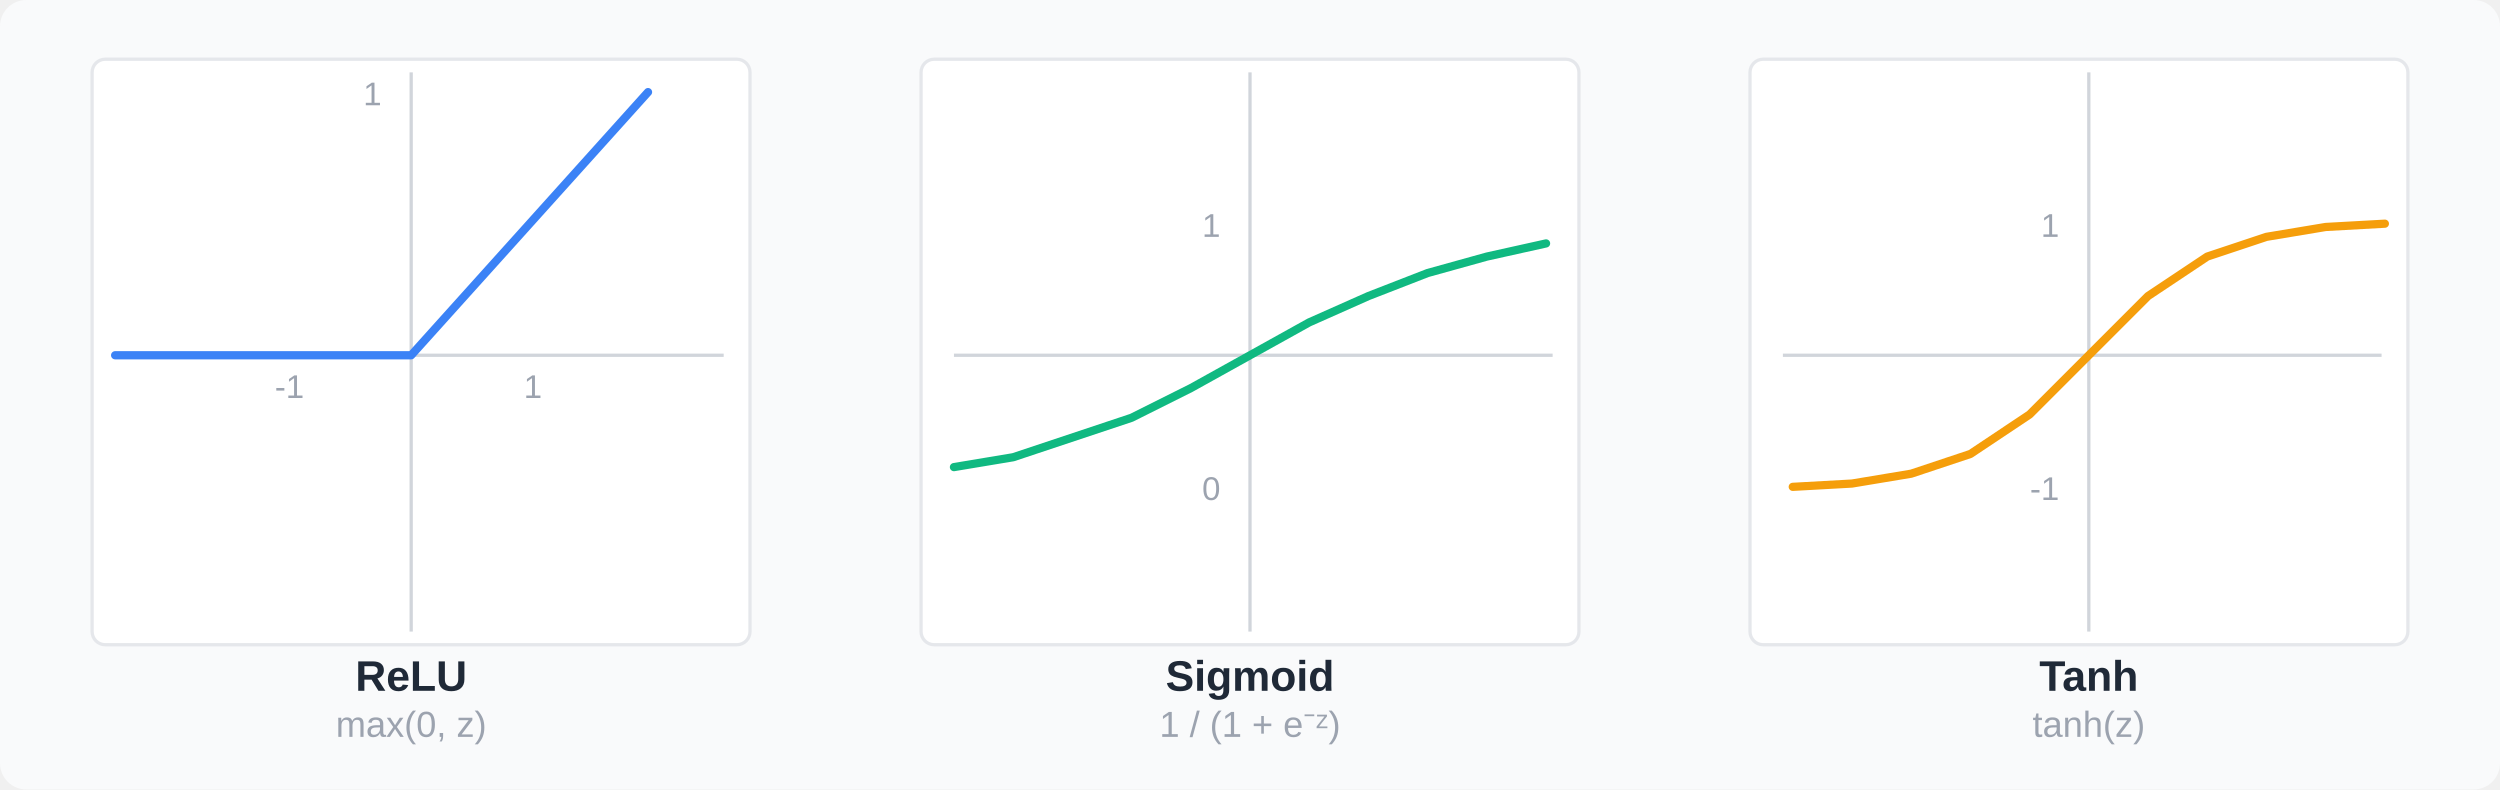
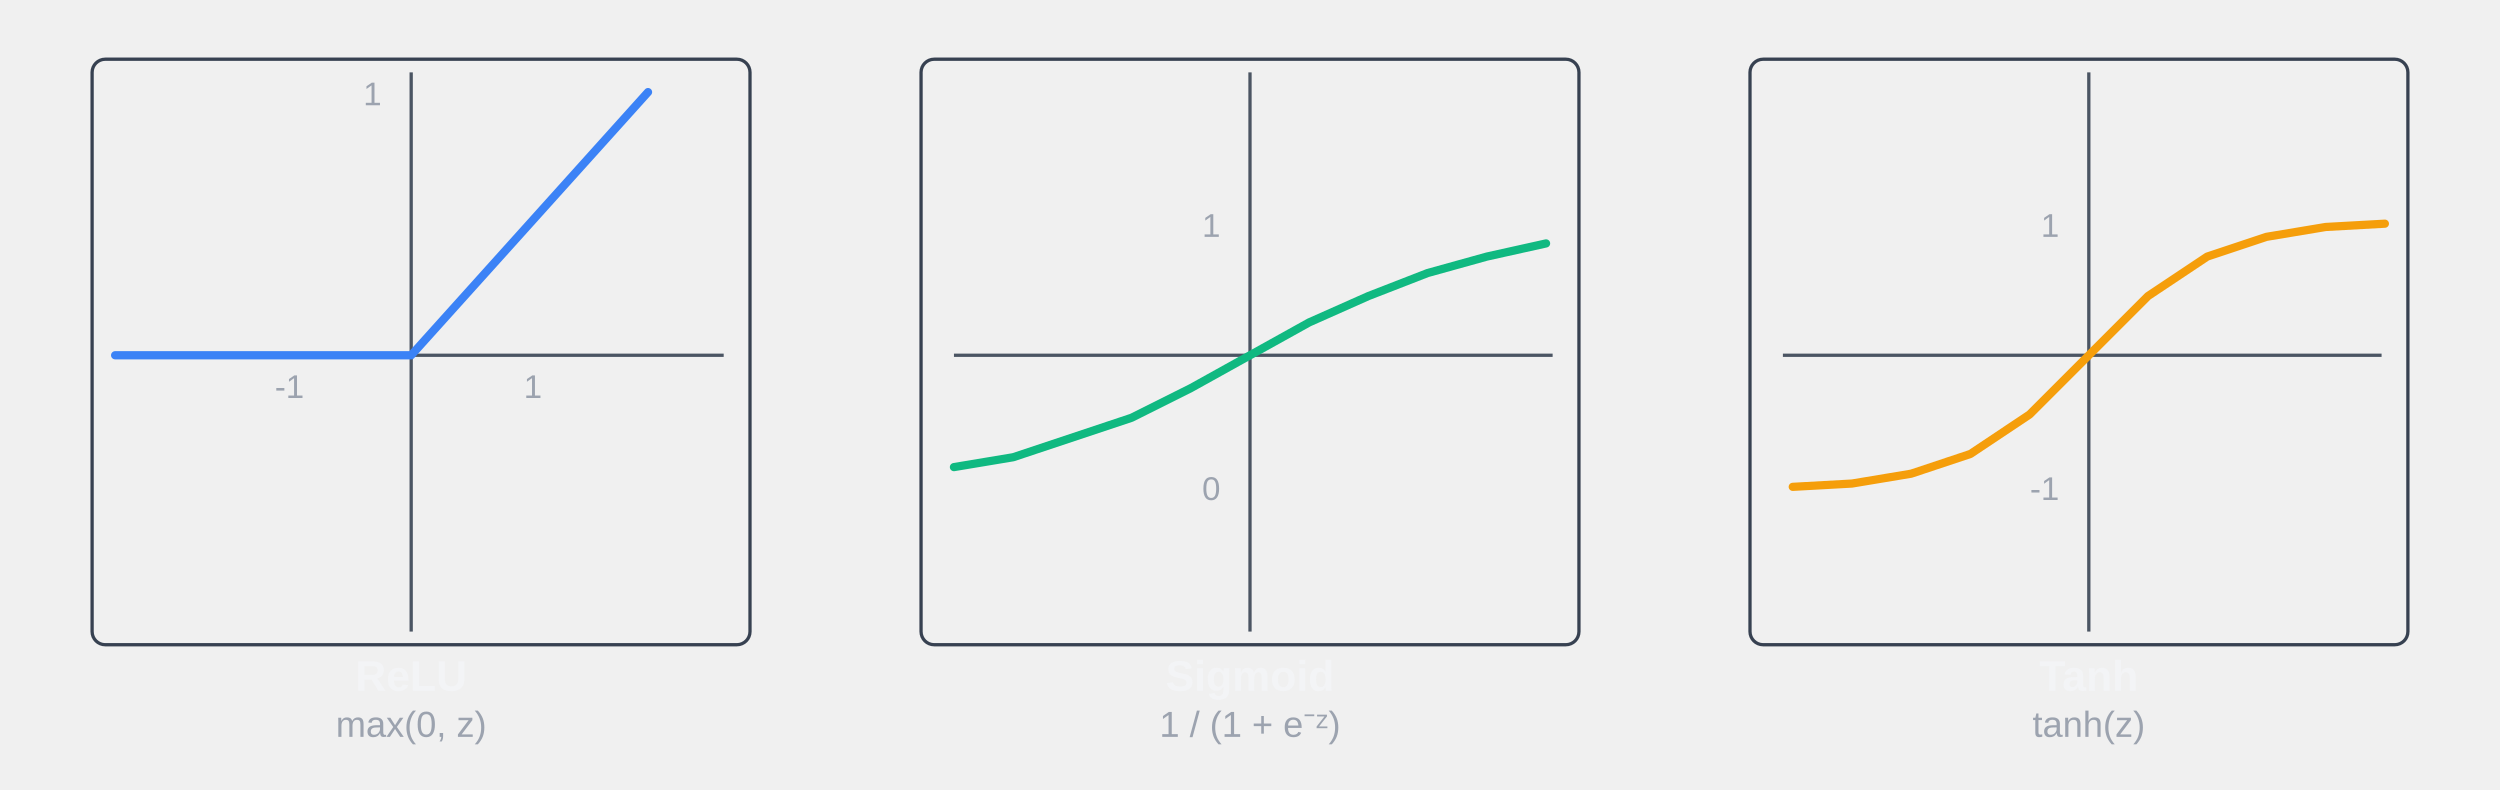
<svg xmlns="http://www.w3.org/2000/svg" viewBox="0 0 760 240" font-family="Arial, sans-serif" font-size="13">
-   <rect width="760" height="240" fill="#F9FAFB" rx="8" />
-   <rect x="28" y="18" width="200" height="178" fill="white" stroke="#E5E7EB" rx="4" />
-   <line x1="38" y1="108" x2="220" y2="108" stroke="#D1D5DB" stroke-width="1" />
-   <line x1="125" y1="22" x2="125" y2="192" stroke="#D1D5DB" stroke-width="1" />
+   <rect x="28" y="18" width="200" height="178" fill="none" stroke="#374151" rx="4" />
+   <line x1="38" y1="108" x2="220" y2="108" stroke="#4B5563" stroke-width="1" />
+   <line x1="125" y1="22" x2="125" y2="192" stroke="#4B5563" stroke-width="1" />
  <text x="116" y="32" text-anchor="end" fill="#9CA3AF" font-size="10">1</text>
  <text x="162" y="121" text-anchor="middle" fill="#9CA3AF" font-size="10">1</text>
  <text x="88" y="121" text-anchor="middle" fill="#9CA3AF" font-size="10">-1</text>
  <polyline points="35,108 125,108 197,28" fill="none" stroke="#3B82F6" stroke-width="2.5" stroke-linecap="round" stroke-linejoin="round" />
-   <text x="125" y="210" text-anchor="middle" fill="#1F2937" font-weight="bold" font-size="13">ReLU</text>
+   <text x="125" y="210" text-anchor="middle" fill="#F3F4F6" font-weight="bold" font-size="13">ReLU</text>
  <text x="125" y="224" text-anchor="middle" fill="#9CA3AF" font-size="11">max(0, z)</text>
-   <rect x="280" y="18" width="200" height="178" fill="white" stroke="#E5E7EB" rx="4" />
-   <line x1="290" y1="108" x2="472" y2="108" stroke="#D1D5DB" stroke-width="1" />
-   <line x1="380" y1="22" x2="380" y2="192" stroke="#D1D5DB" stroke-width="1" />
+   <rect x="280" y="18" width="200" height="178" fill="none" stroke="#374151" rx="4" />
+   <line x1="290" y1="108" x2="472" y2="108" stroke="#4B5563" stroke-width="1" />
+   <line x1="380" y1="22" x2="380" y2="192" stroke="#4B5563" stroke-width="1" />
  <text x="371" y="72" text-anchor="end" fill="#9CA3AF" font-size="10">1</text>
  <text x="371" y="152" text-anchor="end" fill="#9CA3AF" font-size="10">0</text>
  <polyline points="290,142 308,139 326,133 344,127 362,118 380,108 398,98 416,90 434,83 452,78 470,74" fill="none" stroke="#10B981" stroke-width="2.5" stroke-linecap="round" stroke-linejoin="round" />
-   <text x="380" y="210" text-anchor="middle" fill="#1F2937" font-weight="bold" font-size="13">Sigmoid</text>
+   <text x="380" y="210" text-anchor="middle" fill="#F3F4F6" font-weight="bold" font-size="13">Sigmoid</text>
  <text x="380" y="224" text-anchor="middle" fill="#9CA3AF" font-size="11">1 / (1 + e⁻ᶻ)</text>
-   <rect x="532" y="18" width="200" height="178" fill="white" stroke="#E5E7EB" rx="4" />
-   <line x1="542" y1="108" x2="724" y2="108" stroke="#D1D5DB" stroke-width="1" />
-   <line x1="635" y1="22" x2="635" y2="192" stroke="#D1D5DB" stroke-width="1" />
+   <rect x="532" y="18" width="200" height="178" fill="none" stroke="#374151" rx="4" />
+   <line x1="542" y1="108" x2="724" y2="108" stroke="#4B5563" stroke-width="1" />
+   <line x1="635" y1="22" x2="635" y2="192" stroke="#4B5563" stroke-width="1" />
  <text x="626" y="72" text-anchor="end" fill="#9CA3AF" font-size="10">1</text>
  <text x="626" y="152" text-anchor="end" fill="#9CA3AF" font-size="10">-1</text>
  <polyline points="545,148 563,147 581,144 599,138 617,126 635,108 653,90 671,78 689,72 707,69 725,68" fill="none" stroke="#F59E0B" stroke-width="2.5" stroke-linecap="round" stroke-linejoin="round" />
-   <text x="635" y="210" text-anchor="middle" fill="#1F2937" font-weight="bold" font-size="13">Tanh</text>
+   <text x="635" y="210" text-anchor="middle" fill="#F3F4F6" font-weight="bold" font-size="13">Tanh</text>
  <text x="635" y="224" text-anchor="middle" fill="#9CA3AF" font-size="11">tanh(z)</text>
</svg>
